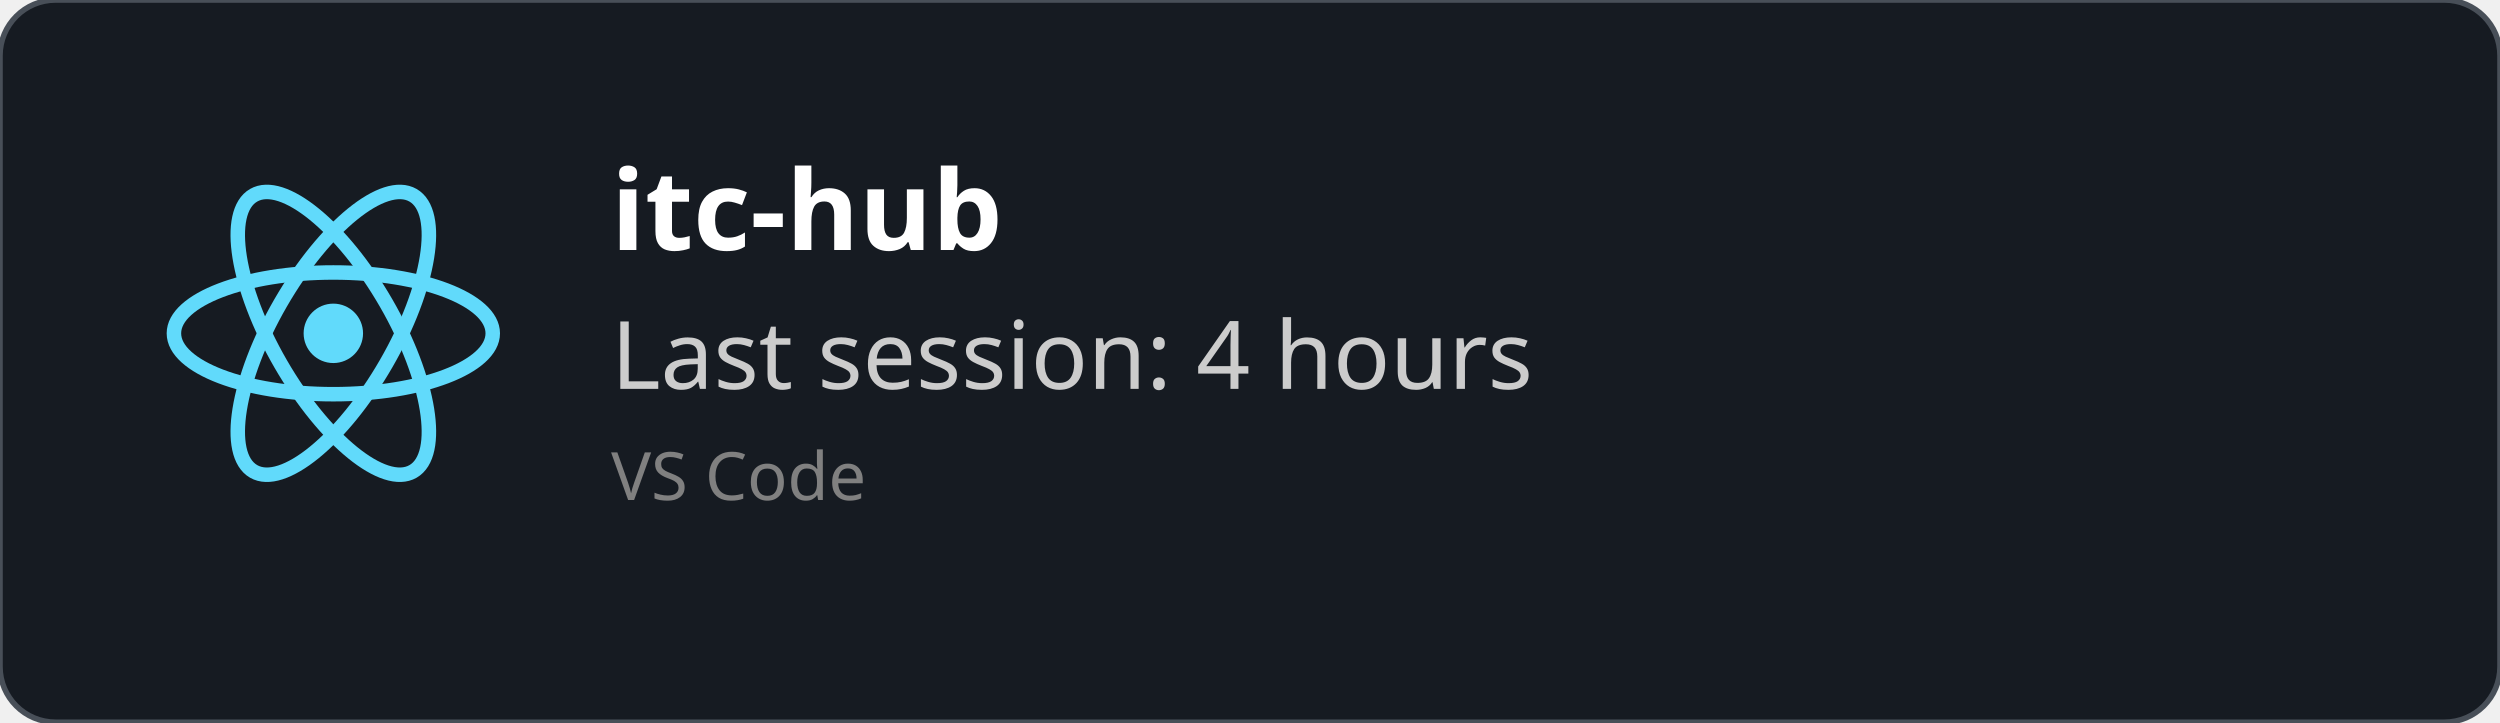
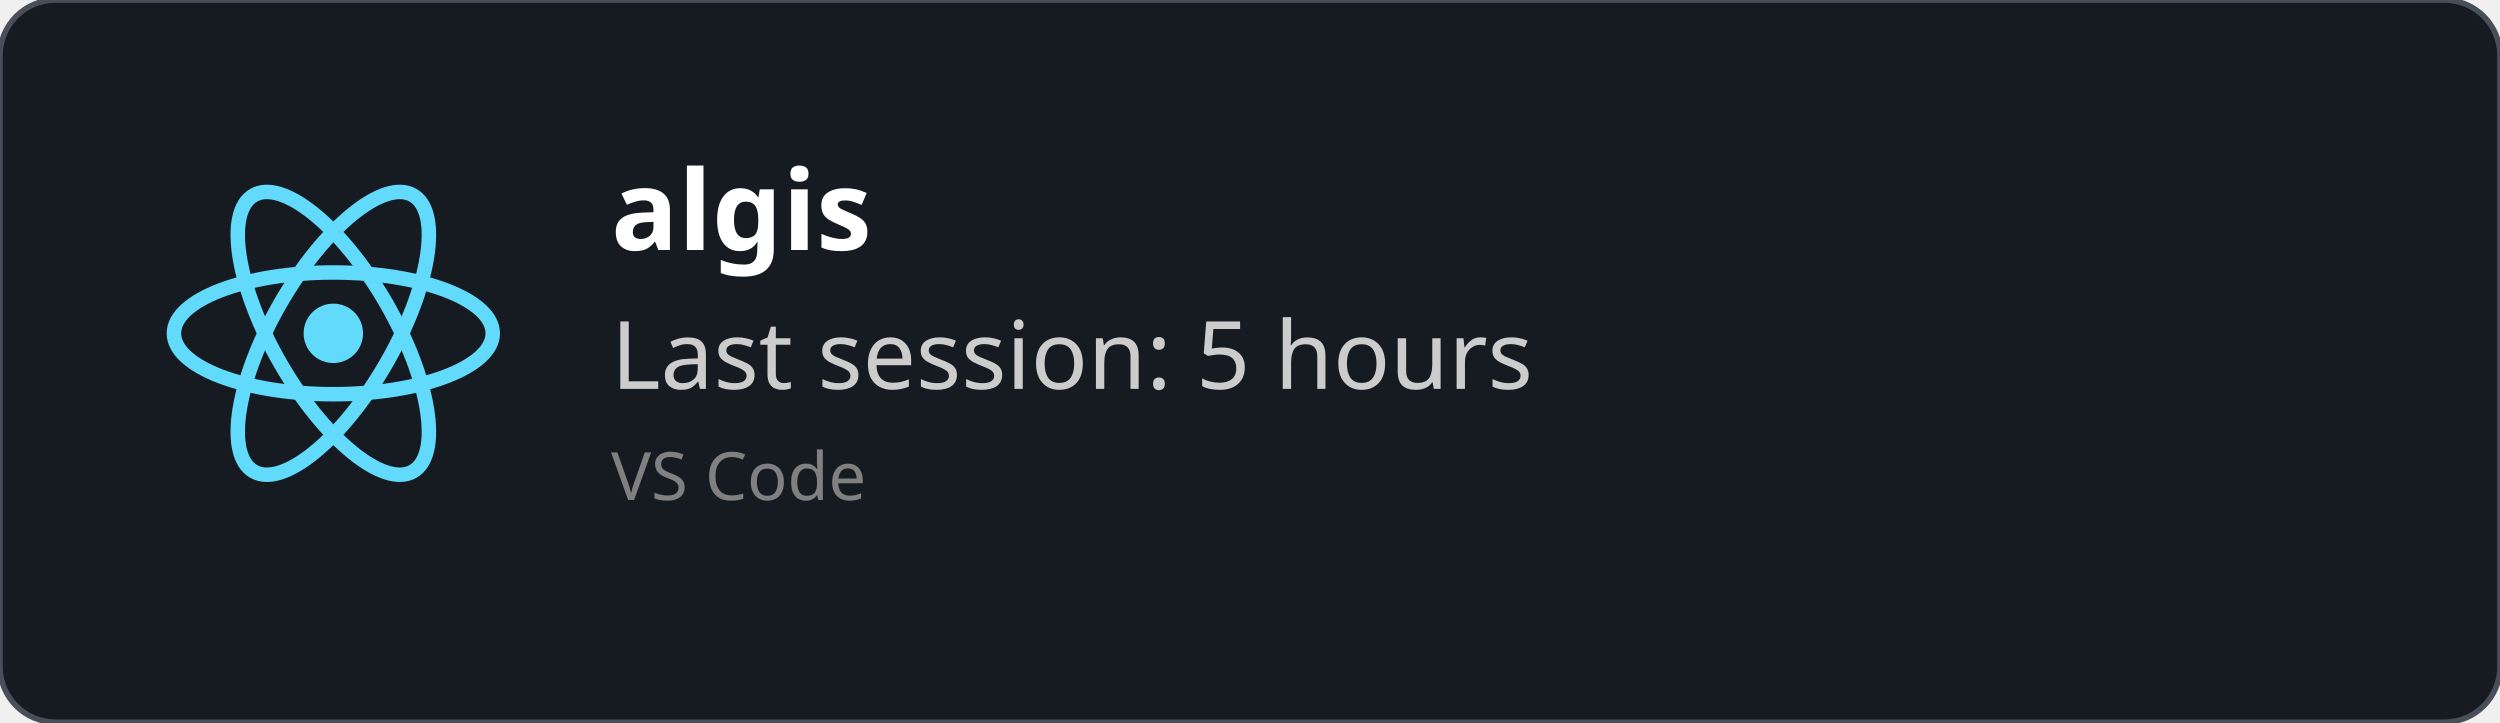
<svg xmlns="http://www.w3.org/2000/svg" width="450" height="130" viewBox="0 0 450 130" fill="none" role="img">
  <style>
    *{
        font-family: 'Segoe UI', Ubuntu, monospace
    }
    </style>
  <defs>
    <clipPath id="horizontalClip" x="20" y="20" width="500" height="200">
      <rect x="90" y="20" width="300" height="50" />
    </clipPath>
  </defs>
  <rect width="450" height="130" fill="rgba(22,27,34)" stroke="#484f58" stroke-width="1" fill-opacity="1" stroke-opacity="1" x="0" y="0" rx="10px" ry="10px">
    </rect>
  <svg height="60" width="60" x="30" y="30" viewBox="-11.5 -10.232 23 20.463">
    <circle cx="0" cy="0" r="2.05" fill="#61dafb" />
    <g stroke="#61dafb" stroke-width="1" fill="none">
      <ellipse rx="11" ry="4.2" />
      <ellipse rx="11" ry="4.2" transform="rotate(60)" />
      <ellipse rx="11" ry="4.2" transform="rotate(120)" />
    </g>
  </svg>
  <text x="110" y="45" font-size="20" clip-path="url(#horizontalClip)" font-weight="bold" font-family="Ubuntu" fill="white">
-     itc-hub
+     algis
    </text>
  <text x="110" y="70" font-size="17px" font-family="Ubuntu" fill="#ccc">
-     Last session: 4 hours
+     Last session: 5 hours
    </text>
  <text x="110" y="90" font-size="12px" font-family="Ubuntu" fill="grey">
    VS Code
    </text>
</svg>
